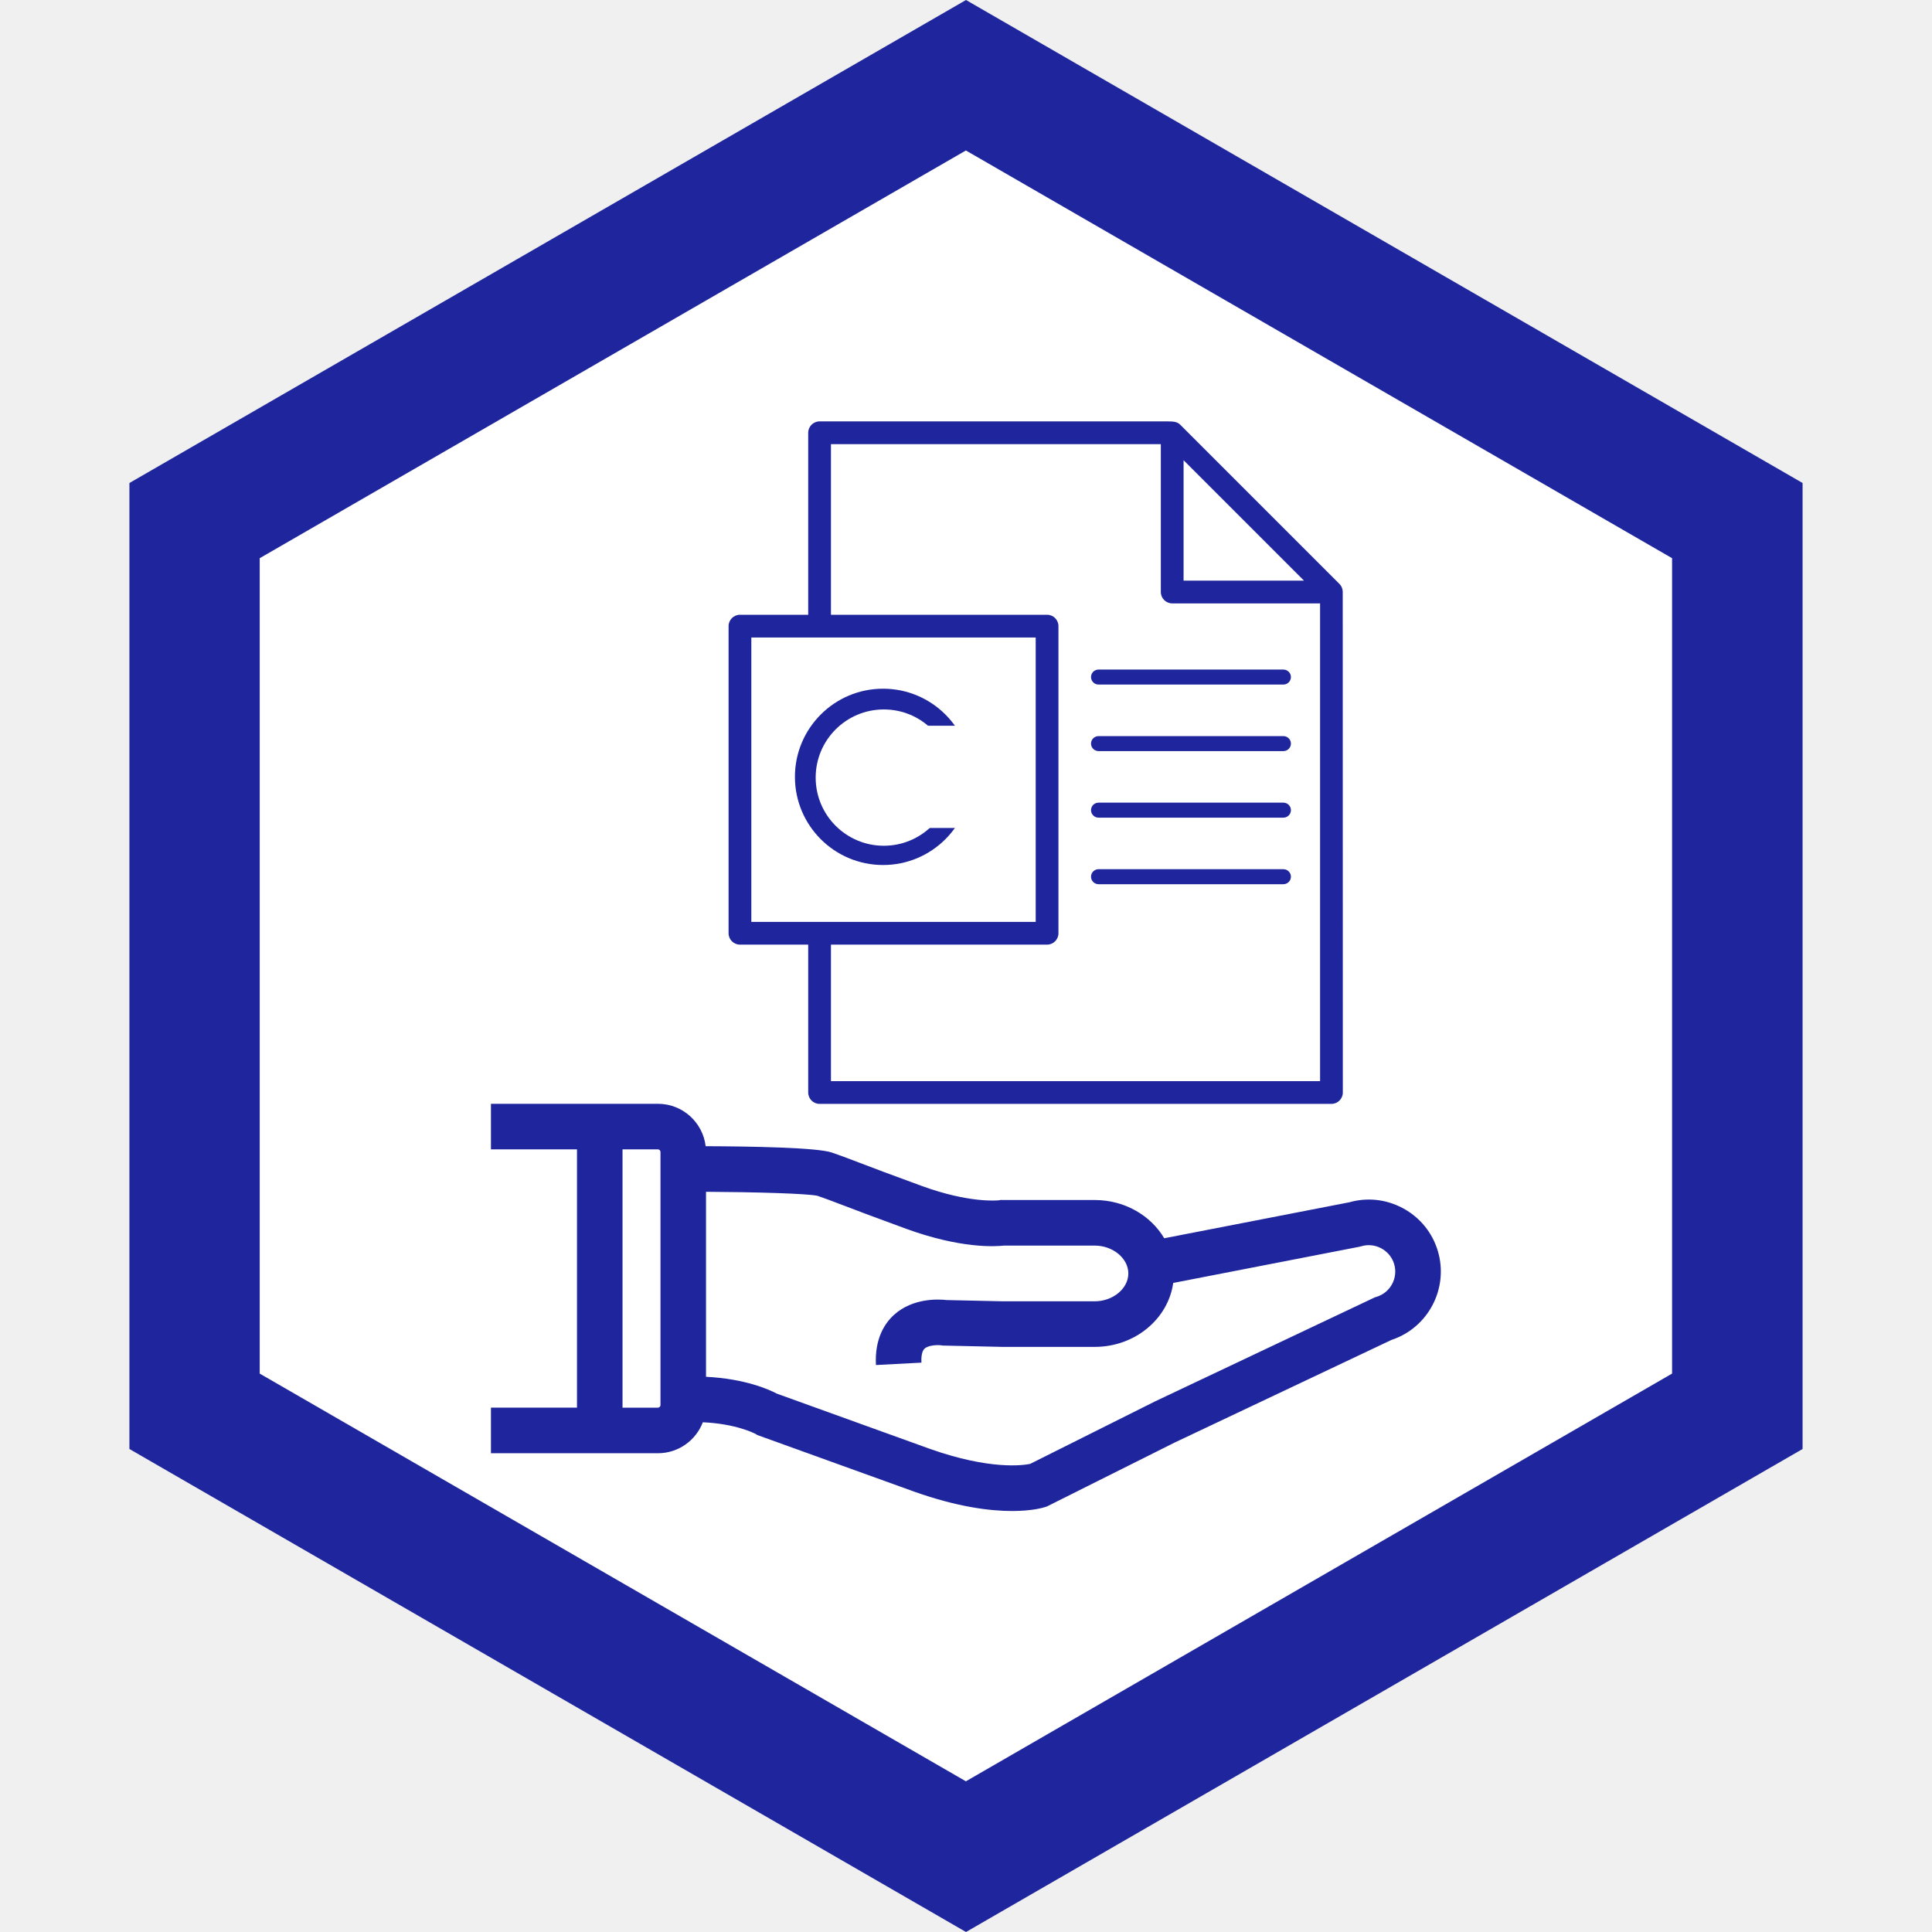
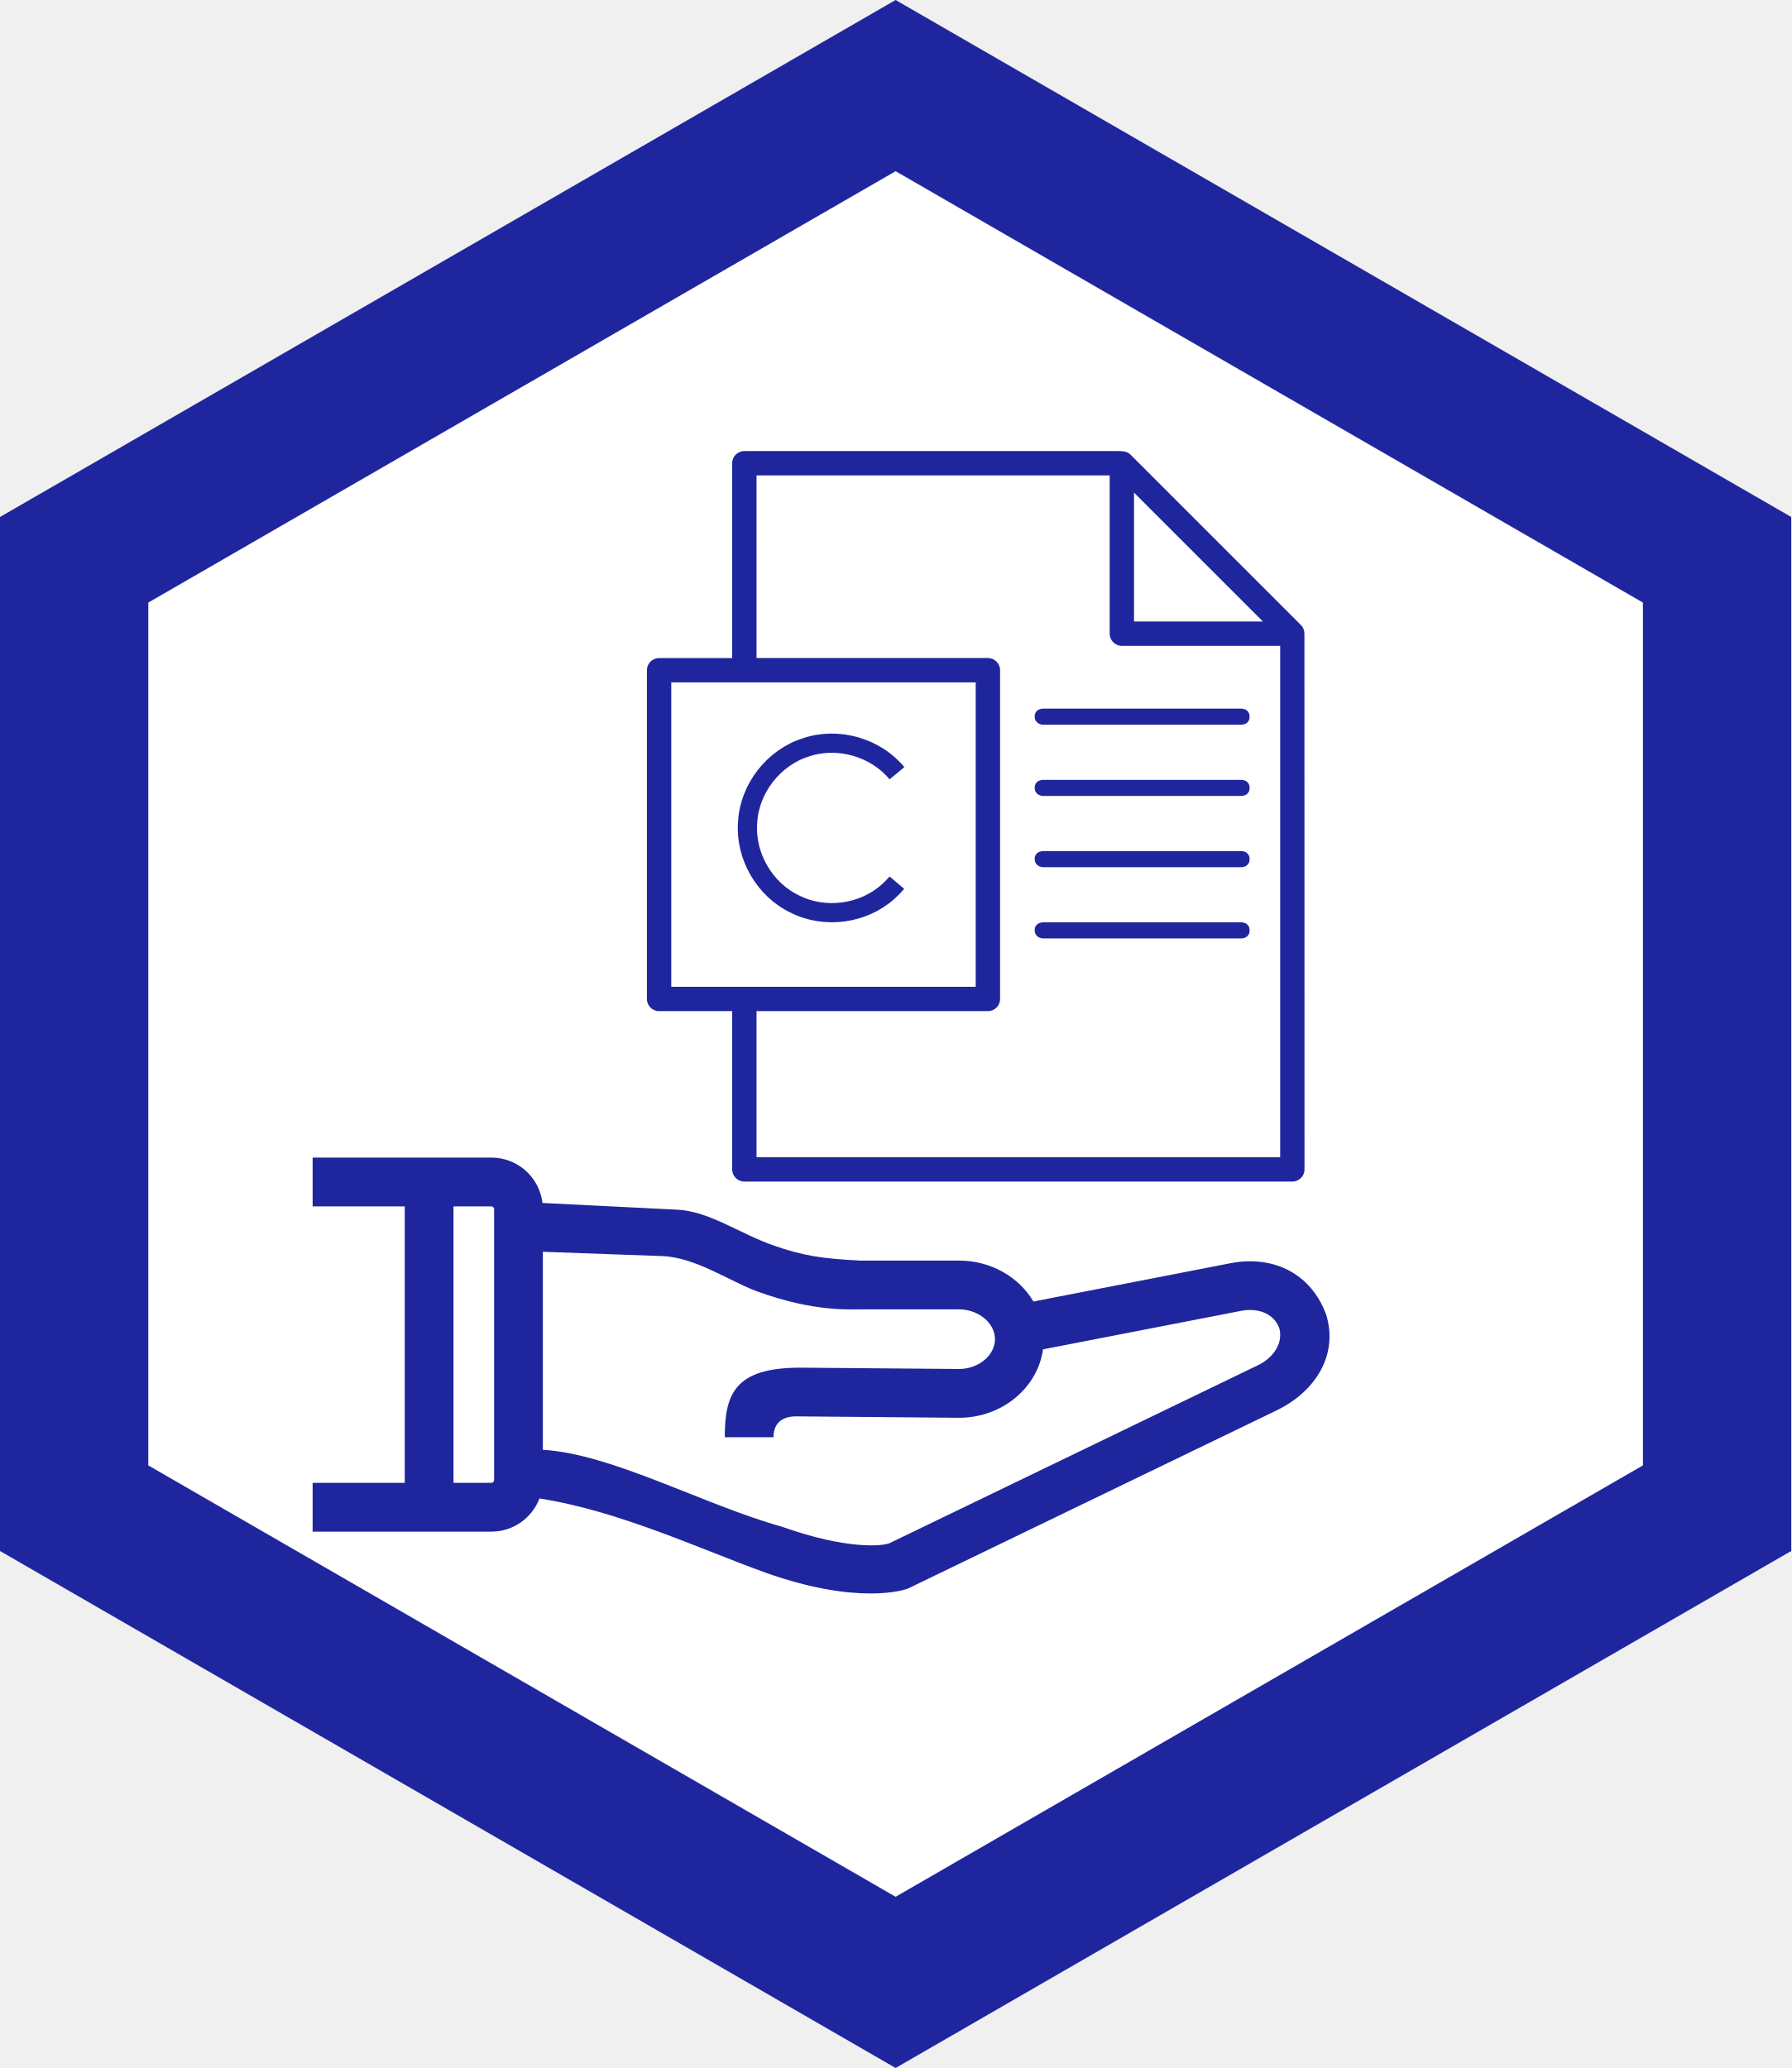
- <svg xmlns="http://www.w3.org/2000/svg" width="9000" height="9000" viewBox="0 0 9000 9000" fill="none">
-   <path d="M4500 0L8397.11 2250V6750L4500 9000L602.886 6750V2250L4500 0Z" fill="#1F269D" />
-   <path d="M4499.5 701L7789.1 2600.25V6398.75L4499.5 8298L1209.9 6398.75V2600.25L4499.5 701Z" fill="white" />
-   <path d="M6697.66 5826.55C6671.85 5741.03 6614.13 5670.55 6535.06 5628.13C6457.76 5586.64 6369.39 5576.95 6285.57 5600.71L5423.42 5768.29C5360.68 5662.21 5239.18 5590.13 5099.83 5590.13H4670.05L4662.85 5589.7L4653.89 5591.35C4643.66 5592.44 4514.15 5604.79 4294.42 5524.83C4154.17 5473.81 4066.18 5440.23 4001.89 5415.76C3946.06 5394.44 3909.18 5380.41 3873.86 5368.62C3804.98 5345.66 3501.42 5340.26 3287.21 5339.42C3274.08 5228.32 3179.56 5141.88 3065.04 5141.88H2287V5354.22H2687.81V6557.39H2287V6769.72H3065.04C3160.4 6769.72 3241.83 6709.69 3274.08 6625.48C3427.8 6632.43 3513.05 6676.24 3520.85 6680.41L3528 6684.96L4258.55 6948.6C4461.27 7020.6 4612.96 7038.88 4714.76 7038.88C4808.1 7038.88 4859.51 7023.51 4869.87 7020.05L4877.03 7017.65L5472.18 6719.89L6481.91 6241.94C6653.64 6185.28 6750.22 6000.84 6697.68 5826.55L6697.66 5826.55ZM3076.78 6545.61C3076.78 6551.89 3071.27 6557.41 3064.99 6557.41H2899.96V5354.23H3064.99C3071.27 5354.23 3076.78 5359.75 3076.78 5366.03V6545.61ZM6412.15 6041.28L6404.57 6043.56L5380.19 6528.46L4798.77 6819.32C4767.7 6825.81 4612.81 6849.15 4329.84 6748.67L3618.62 6492.02C3583.51 6473.4 3471.69 6422.64 3288.88 6413.62V5551.79C3516.44 5553.01 3761.94 5559.97 3808.41 5570.62C3839.02 5580.9 3873.92 5594.22 3926.26 5614.14C3991.18 5638.92 4080.06 5672.79 4221.82 5724.4C4473.71 5816.07 4633.66 5807.27 4676.64 5802.46H5099.68C5184.51 5802.46 5256.2 5861.86 5256.2 5932.22C5256.2 6002.57 5184.51 6061.97 5099.68 6061.97H4671.08L4409.29 6056.16C4374.13 6052.07 4253.34 6045.08 4165.1 6124.62C4122.87 6162.7 4073.91 6234.24 4080.48 6358.86L4292.37 6347.69C4291.4 6329.24 4291.99 6296.3 4306.9 6282.56C4325.38 6265.54 4368.83 6264.82 4384.74 6267.01L4390.68 6268.11L4667.55 6274.26L5099.72 6274.3C5286.86 6274.3 5441.8 6144.25 5465.25 5976.45L6330.65 5808.23L6341.05 5805.66C6372.25 5796.27 6405.51 5799.68 6434.6 5815.27C6463.69 5830.9 6484.91 5856.68 6494.34 5887.94C6514 5952.9 6477.12 6021.69 6412.16 6041.29L6412.15 6041.28Z" fill="#1F269D" />
-   <path d="M3817.91 1963C3788.61 1963 3764.92 1986.74 3764.92 2015.99V2863.8H3446.99C3417.69 2863.8 3394 2887.54 3394 2916.79V4347.48C3394 4376.73 3417.69 4400.47 3446.99 4400.47H3764.92V5089.32C3764.92 5118.57 3788.61 5142.31 3817.91 5142.31H6202.39C6231.69 5142.31 6255.38 5118.57 6255.38 5089.32C6255.38 5089.32 6255.02 2759.71 6254.97 2758.97C6255.23 2744.82 6250.24 2730.8 6239.86 2720.36L5498.02 1978.52C5484.98 1965.49 5469.65 1963 5439.34 1963H3817.91ZM3870.9 2068.98H5407.56V2757.83C5407.56 2787.08 5431.25 2810.82 5460.55 2810.82H6149.4V5036.33H3870.9V4400.47H4877.68C4906.98 4400.47 4930.67 4376.73 4930.67 4347.48V2916.79C4930.67 2887.54 4906.98 2863.8 4877.68 2863.8H3870.9V2068.98ZM5513.54 2143.91L6074.47 2704.84H5513.54V2143.91ZM3499.98 2969.78H4824.69V4294.49H3499.98V2969.78Z" fill="#1F269D" />
-   <path d="M5550.51 3119L5978.58 3119C5990.13 3119 6000.94 3124.7 6007.46 3134.23C6015.62 3146.15 6015.62 3161.85 6007.46 3173.77C6000.94 3183.3 5990.13 3189 5978.58 3189H5550.51H5117.42C5105.87 3189 5095.06 3183.3 5088.54 3173.77C5080.38 3161.85 5080.38 3146.15 5088.54 3134.23C5095.06 3124.7 5105.87 3119 5117.42 3119L5550.51 3119Z" fill="#1F269D" />
-   <path d="M5550.51 3429L5978.58 3429C5990.13 3429 6000.94 3434.7 6007.46 3444.23C6015.62 3456.15 6015.62 3471.85 6007.46 3483.77C6000.94 3493.3 5990.13 3499 5978.58 3499H5550.51H5117.42C5105.87 3499 5095.06 3493.3 5088.54 3483.77C5080.38 3471.85 5080.38 3456.15 5088.54 3444.23C5095.06 3434.7 5105.87 3429 5117.42 3429L5550.51 3429Z" fill="#1F269D" />
-   <path d="M5550.51 3739L5978.58 3739C5990.13 3739 6000.94 3744.7 6007.46 3754.23C6015.62 3766.15 6015.62 3781.85 6007.46 3793.77C6000.94 3803.3 5990.13 3809 5978.58 3809H5550.51H5117.42C5105.87 3809 5095.06 3803.3 5088.54 3793.77C5080.38 3781.85 5080.38 3766.15 5088.54 3754.23C5095.06 3744.7 5105.87 3739 5117.42 3739L5550.51 3739Z" fill="#1F269D" />
-   <path d="M5550.51 4049L5978.58 4049C5990.13 4049 6000.94 4054.7 6007.46 4064.23C6015.62 4076.15 6015.62 4091.85 6007.46 4103.77C6000.94 4113.3 5990.13 4119 5978.58 4119H5550.51H5117.42C5105.87 4119 5095.06 4113.3 5088.54 4103.77C5080.38 4091.85 5080.38 4076.15 5088.54 4064.23C5095.06 4054.7 5105.87 4049 5117.42 4049L5550.51 4049Z" fill="#1F269D" />
-   <circle cx="4113.76" cy="3618.9" r="410.661" fill="#1F269D" />
-   <circle cx="4117.21" cy="3622.35" r="317.486" fill="white" />
-   <rect x="4282.87" y="3380.79" width="379.603" height="476.229" fill="white" />
+ <svg xmlns="http://www.w3.org/2000/svg" version="1.1" viewBox="0 0 7794.2 9000" xml:space="preserve">
+   <path d="m7471.6 6563.7-3574.5 2063.7-3574.5-2063.7v-4127.5l3574.5-2063.7 3574.5 2063.7z" fill="#fff" stroke="#1f269d" stroke-width="645.26" />
+   <path d="m3238.9 1963c-29.3 0-52.99 23.74-52.99 52.99v847.81h-317.93c-29.3 0-52.99 23.74-52.99 52.99v1430.7c0 29.25 23.69 52.99 52.99 52.99h317.93v688.85c0 29.25 23.69 52.99 52.99 52.99h2384.5c29.3 0 52.99-23.74 52.99-52.99 0 0-0.36-2329.6-0.41-2330.4 0.26-14.15-4.73-28.17-15.11-38.61l-741.84-741.84c-13.04-13.03-28.37-15.52-58.68-15.52zm52.99 105.98h1536.7v688.85c0 29.25 23.69 52.99 52.99 52.99h688.85v2225.5h-2278.5v-635.86h1006.8c29.3 0 52.99-23.74 52.99-52.99v-1430.7c0-29.25-23.69-52.99-52.99-52.99h-1006.8zm1642.6 74.93 560.93 560.93h-560.93zm-2013.6 825.87h1324.7v1324.7h-1324.7z" fill="#1f269d" />
+   <path d="m4539.9 3084c-11.55 0-37.564 4.901-37.564 34.201 0 29.3 26.014 35.799 37.564 35.799h861.16c11.55 0 36.342-5.7 36.342-35s-24.792-35-36.342-35zm0 310c-11.55 0-37.564 4.901-37.564 34.201 0 29.3 26.014 35.799 37.564 35.799h861.16c11.55 0 36.342-5.7 36.342-35s-24.792-35-36.342-35zm0 310c-11.55 0-37.564 4.901-37.564 34.201 0 29.3 26.014 35.799 37.564 35.799h861.16c11.55 0 36.342-5.7 36.342-35s-24.792-35-36.342-35zm0 310c-11.55 0-37.564 4.901-37.564 34.201 0 29.3 26.014 35.799 37.564 35.799h861.16c11.55 0 36.342-5.7 36.342-35s-24.792-35-36.342-35z" fill="#1f269d" />
+   <path d="m3902.9 3365.2c-93.129-113.1-256.89-159.66-395.64-112.82-140.9 43.969-246.73 179.69-254.13 327.24-11.204 145.85 74.178 292.81 206.46 355.26 129.54 65.181 296.23 42.92 404.18-53.914 13.926-12.181 26.933-25.414 38.875-39.546" fill="none" stroke="#1f269d" stroke-width="83.54" />
+   <path d="m5771 5722.5c-64.241-177.07-225.58-260.01-412.09-225.84l-862.15 167.58c-62.74-106.08-184.24-178.16-323.59-178.16h-429.78c-166.83-8.242-252.54-21.716-375.63-65.3-142.63-48.246-279.19-149.17-420.56-156.21l-586.65-29.2c-13.13-111.1-107.65-197.54-222.17-197.54h-778.04v212.34l400.81 1e-4v1203.2h-400.81v212.33h778.04c95.36 0 176.79-60.03 209.04-144.24 345.58 53.501 696.96 219.46 984.47 323.12 202.72 72 354.41 90.28 456.21 90.28 93.34 0 144.75-15.37 155.11-18.83 0 0 4.894-1.305 7.16-2.4l1604.9-775.71c169.59-82.44 268.31-241.1 215.77-415.39zm-3620.9 719.06c0 6.28-5.51 11.8-11.79 11.8h-165.03v-1203.2h165.03c6.28 0 11.79 5.52 11.79 11.8zm3327.8-502.05-1605.8 775.76c-28.58 13.807-185.96 29.83-468.93-70.65-340.76-95.31-739.95-317.47-1041-335.05v-861.83l519.53 18.83c145.53 5.275 295.42 110.78 413.41 153.78 251.89 91.67 409.3 77.01 454.82 78.06h423.04c84.83 0 156.52 59.4 156.52 129.76 0 70.35-71.69 129.75-156.52 129.75l-690.39-5.81c-284.08 0-328.81 113.42-328.81 302.7h211.89c0-66.356 44.126-90.75 98.31-90.75l709.04 6.19c187.14 0 342.08-130.05 365.53-297.85l865.4-168.22c74.427-13.065 143.08 14.926 163.69 79.71 15.807 68.71-33.822 127.73-89.77 155.62z" fill="#1f269d" />
</svg>
